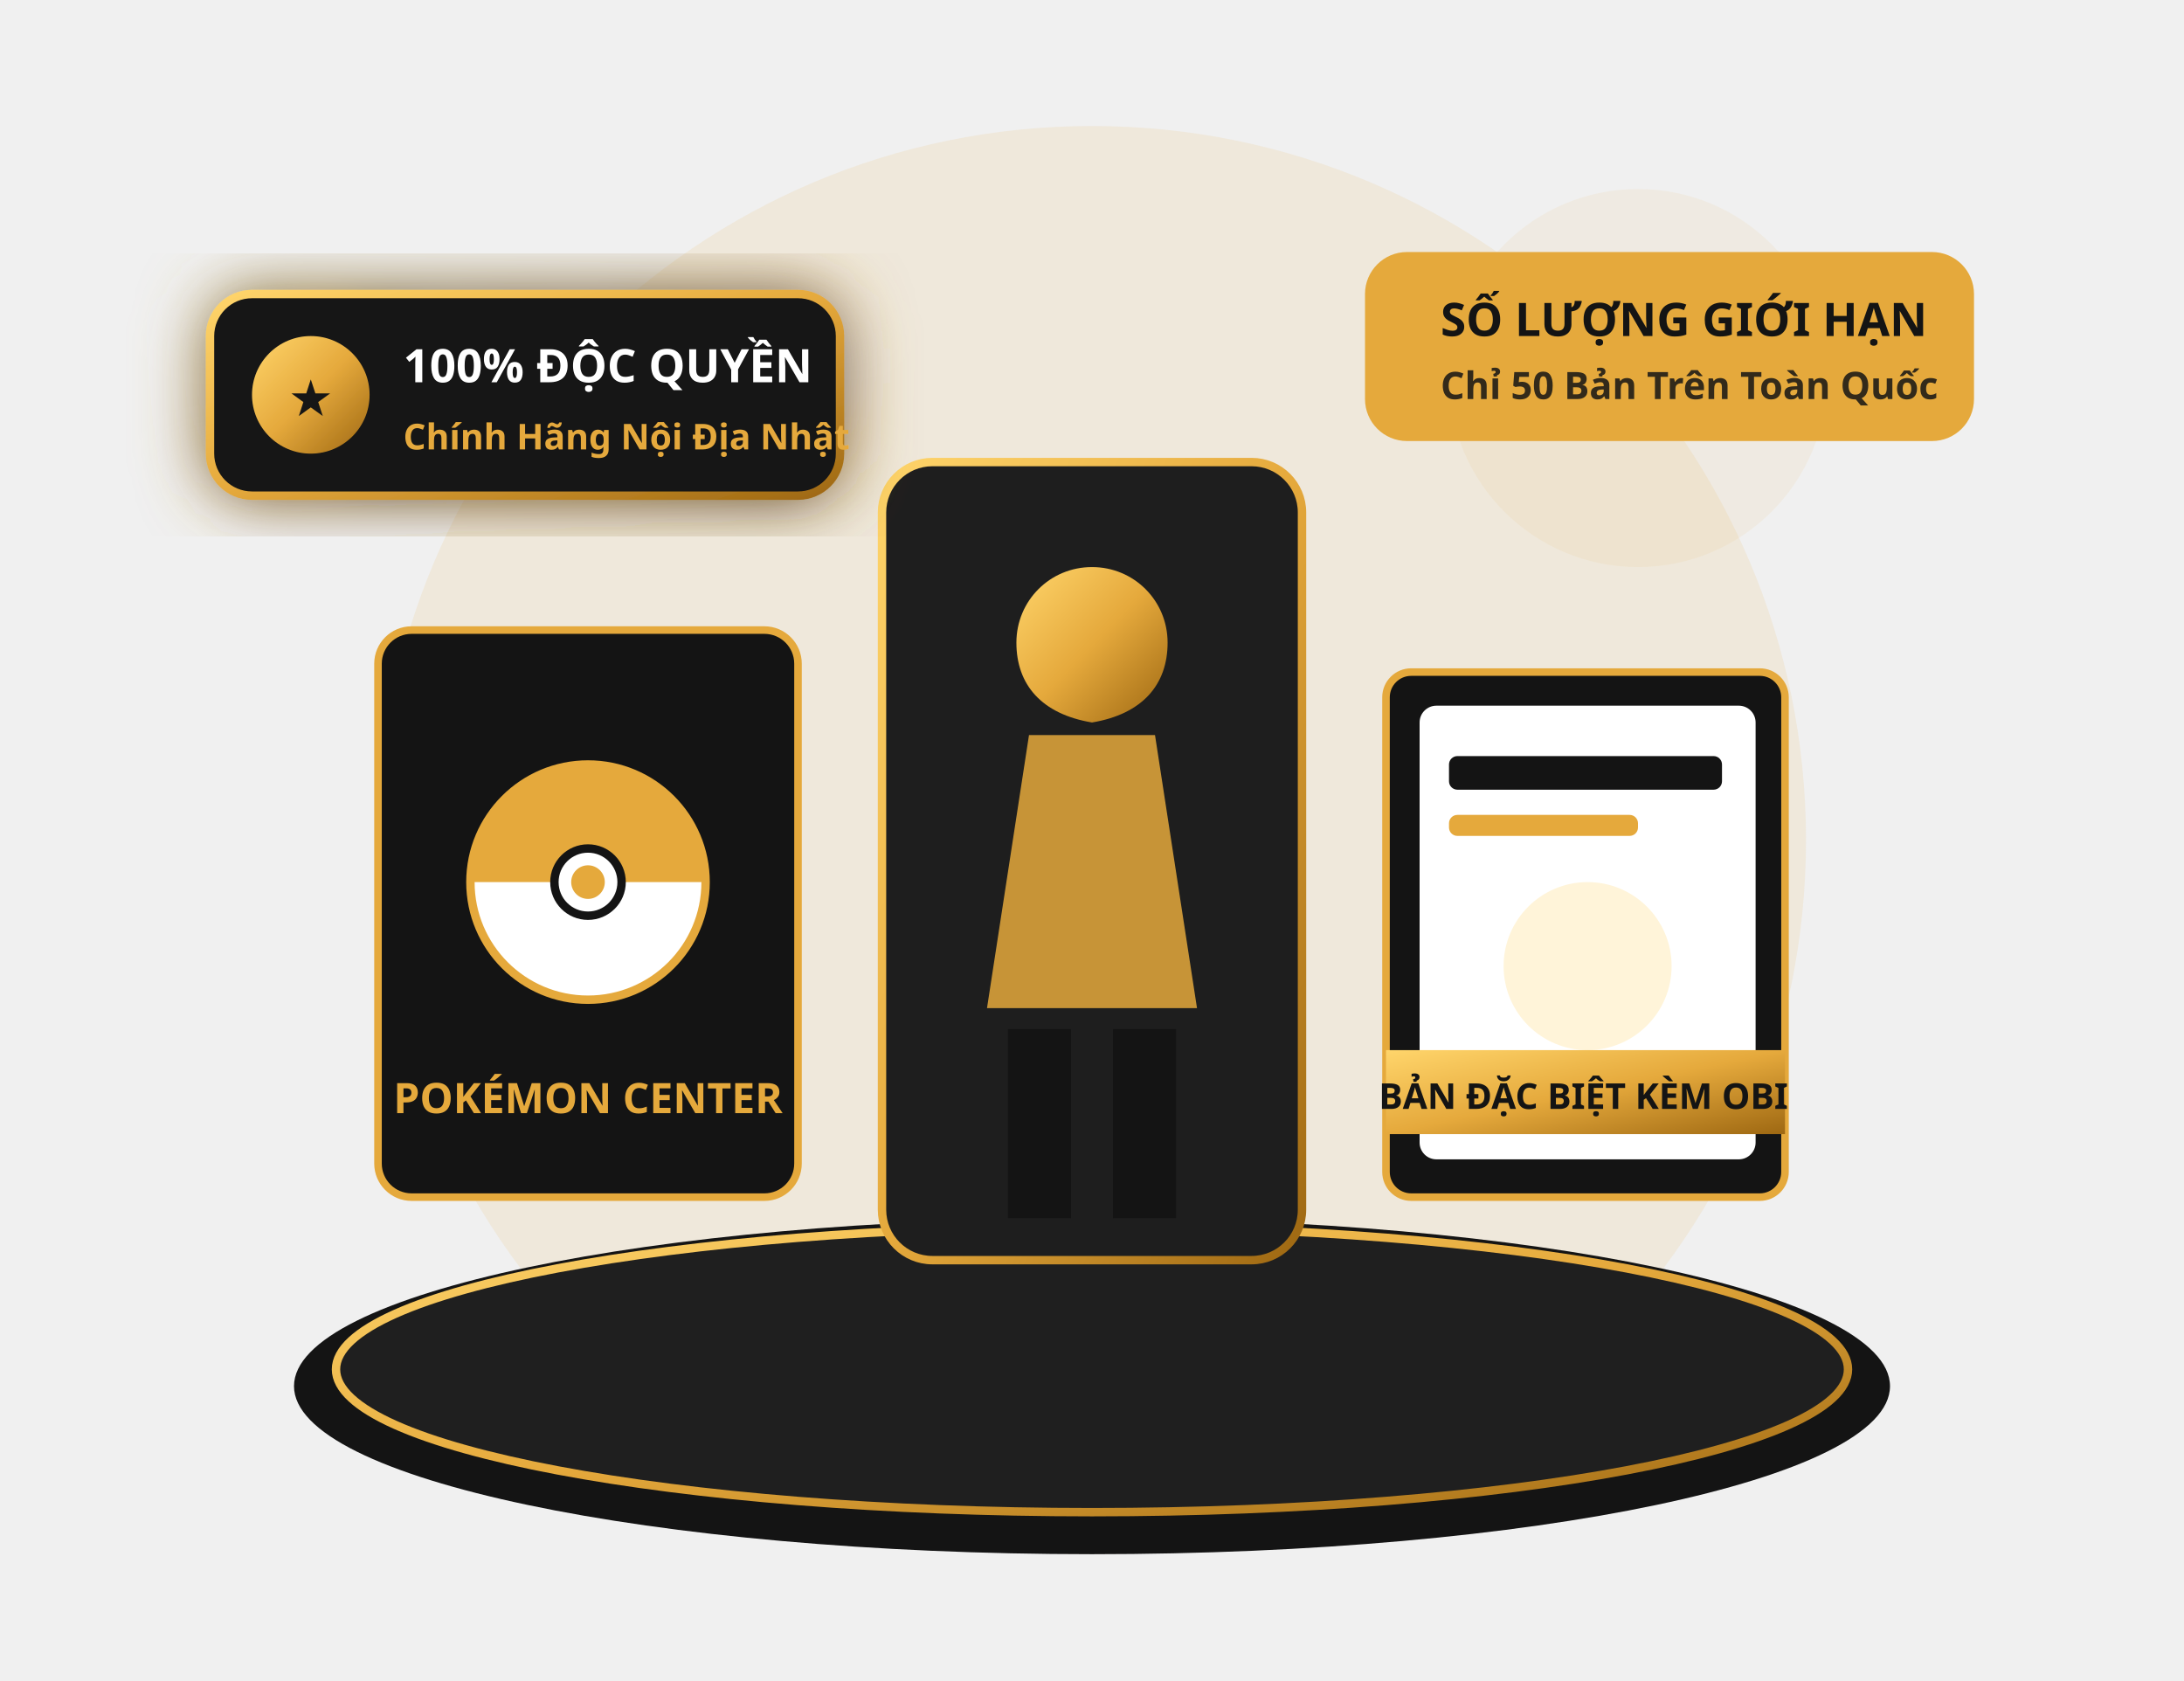
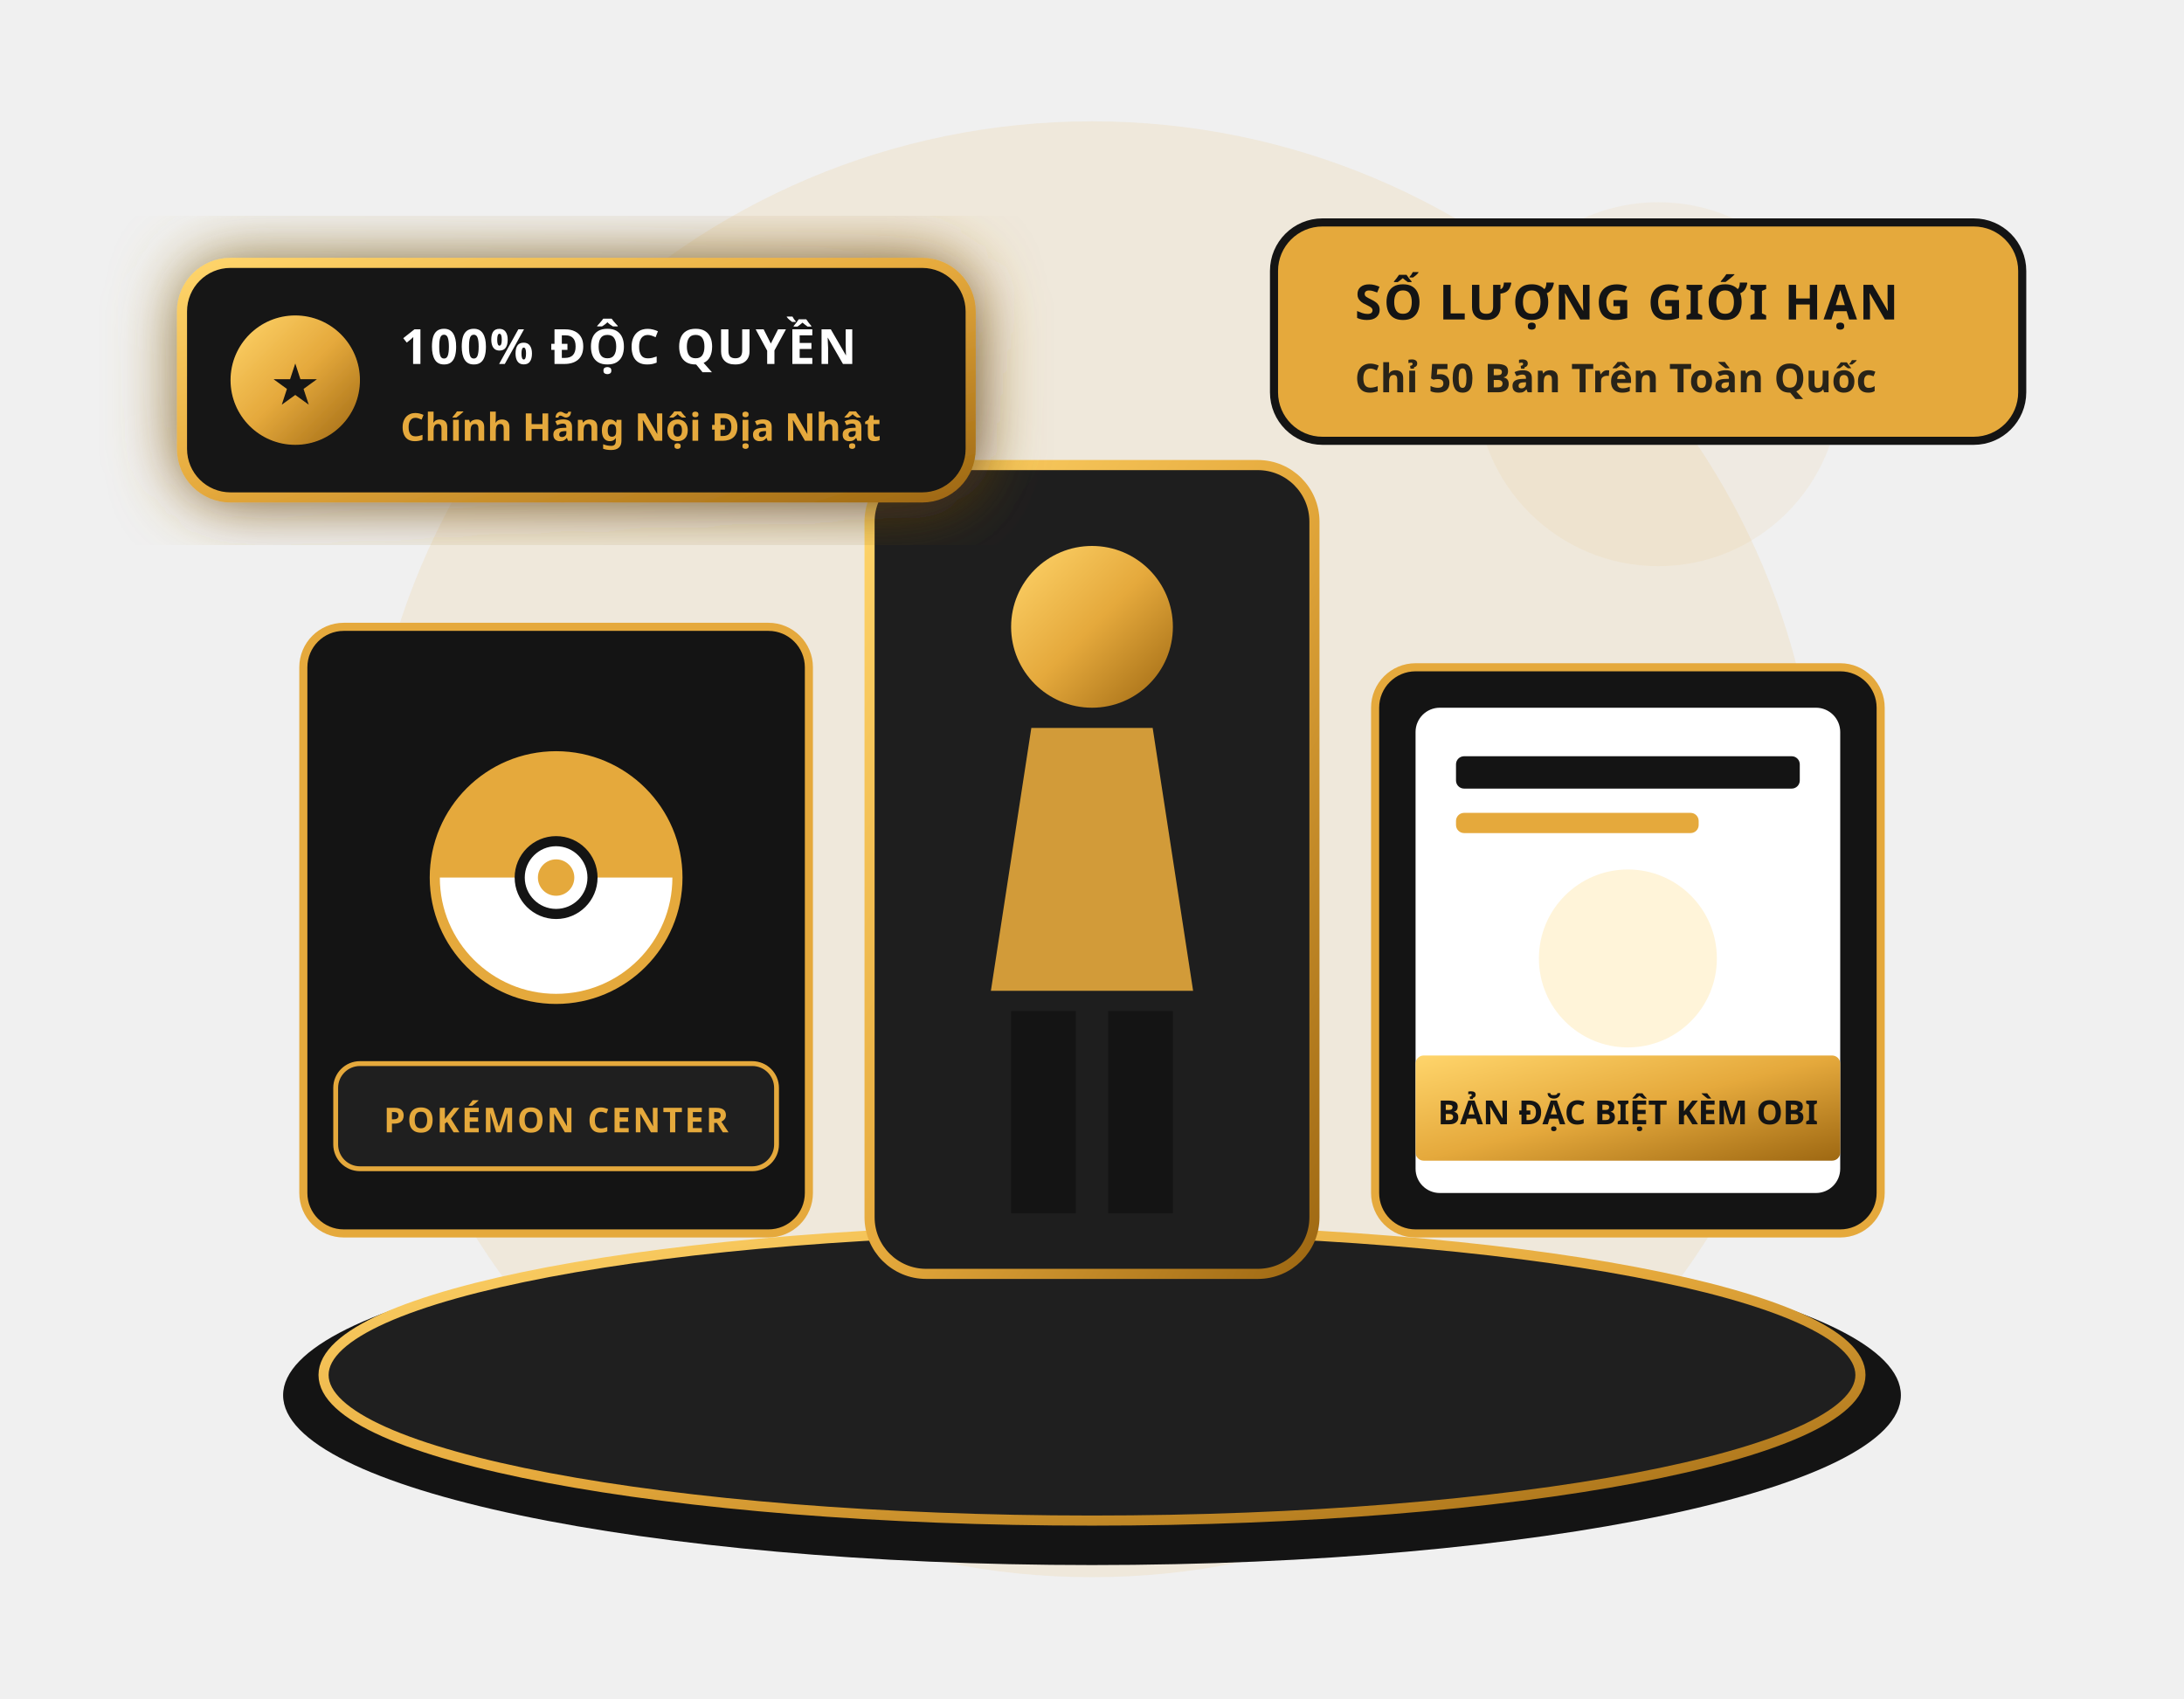
- <svg xmlns="http://www.w3.org/2000/svg" viewBox="0 0 520 400" width="100%" height="100%">
+ <svg xmlns="http://www.w3.org/2000/svg" viewBox="0 0 540 420" width="100%" height="100%">
  <defs>
    <linearGradient id="goldGrad" x1="0%" y1="0%" x2="100%" y2="100%">
      <stop offset="0%" stop-color="#FFD56B" />
      <stop offset="50%" stop-color="#E5A93C" />
      <stop offset="100%" stop-color="#9E6812" />
    </linearGradient>
    <filter id="honeyGlow" x="-20%" y="-20%" width="140%" height="140%">
      <feGaussianBlur stdDeviation="8" result="blur" />
      <feComposite in="SourceGraphic" in2="blur" operator="over" />
    </filter>
  </defs>
-   <circle cx="260" cy="200" r="170" fill="#E5A93C" opacity="0.12" />
-   <circle cx="390" cy="90" r="45" fill="#E5A93C" opacity="0.08" />
-   <ellipse cx="260" cy="330" rx="190" ry="40" fill="#141414" />
-   <ellipse cx="260" cy="326" rx="180" ry="34" fill="#1F1F1F" stroke="url(#goldGrad)" stroke-width="2" />
-   <rect x="210" y="110" width="100" height="190" rx="12" fill="#1E1E1E" stroke="url(#goldGrad)" stroke-width="2" />
-   <path d="M260 135 C270 135 278 143 278 153 C278 163 272 170 260 172 C248 170 242 163 242 153 C242 143 250 135 260 135 Z" fill="url(#goldGrad)" />
-   <path d="M245 175 L275 175 L285 240 L235 240 Z" fill="#E5A93C" opacity="0.85" />
-   <rect x="240" y="245" width="15" height="45" fill="#141414" />
-   <rect x="265" y="245" width="15" height="45" fill="#141414" />
-   <g transform="translate(90, 150)">
-     <rect x="0" y="0" width="100" height="135" rx="8" fill="#141414" stroke="#E5A93C" stroke-width="1.8" />
-     <circle cx="50" cy="60" r="28" fill="#FFFFFF" stroke="#E5A93C" stroke-width="2" />
-     <path d="M22 60 A28 28 0 0 1 78 60 Z" fill="#E5A93C" />
-     <circle cx="50" cy="60" r="8" fill="#FFFFFF" stroke="#141414" stroke-width="2" />
-     <circle cx="50" cy="60" r="4" fill="#E5A93C" />
-     <text x="50" y="115" font-family="sans-serif" font-size="10" font-weight="900" fill="#E5A93C" text-anchor="middle">POKÉMON CENTER</text>
+   <circle cx="270" cy="210" r="180" fill="#E5A93C" opacity="0.12" />
+   <circle cx="410" cy="95" r="45" fill="#E5A93C" opacity="0.08" />
+   <ellipse cx="270" cy="345" rx="200" ry="42" fill="#141414" />
+   <ellipse cx="270" cy="340" rx="190" ry="36" fill="#1F1F1F" stroke="url(#goldGrad)" stroke-width="2.5" />
+   <rect x="215" y="115" width="110" height="200" rx="14" fill="#1E1E1E" stroke="url(#goldGrad)" stroke-width="2.5" />
+   <circle cx="270" cy="155" r="20" fill="url(#goldGrad)" />
+   <path d="M255 180 L285 180 L295 245 L245 245 Z" fill="#E5A93C" opacity="0.9" />
+   <rect x="250" y="250" width="16" height="50" fill="#141414" />
+   <rect x="274" y="250" width="16" height="50" fill="#141414" />
+   <g transform="translate(75, 155)">
+     <rect x="0" y="0" width="125" height="150" rx="10" fill="#141414" stroke="#E5A93C" stroke-width="2" />
+     <circle cx="62.5" cy="62" r="30" fill="#FFFFFF" stroke="#E5A93C" stroke-width="2.5" />
+     <path d="M32.5 62 A30 30 0 0 1 92.5 62 Z" fill="#E5A93C" />
+     <circle cx="62.5" cy="62" r="9" fill="#FFFFFF" stroke="#141414" stroke-width="2.5" />
+     <circle cx="62.5" cy="62" r="4.5" fill="#E5A93C" />
+     <rect x="8" y="108" width="109" height="26" rx="6" fill="#1F1F1F" stroke="#E5A93C" stroke-width="1.2" />
+     <text x="62.5" y="125" font-family="'Plus Jakarta Sans', system-ui, sans-serif" font-size="8.5" font-weight="900" fill="#E5A93C" text-anchor="middle" letter-spacing="0.5">POKÉMON CENTER</text>
  </g>
-   <g transform="translate(330, 160)">
-     <rect x="0" y="0" width="95" height="125" rx="6" fill="#141414" stroke="#E5A93C" stroke-width="1.8" />
-     <rect x="8" y="8" width="80" height="108" fill="#FFFFFF" rx="4" />
-     <rect x="15" y="20" width="65" height="8" rx="2" fill="#141414" />
-     <rect x="15" y="34" width="45" height="5" rx="2" fill="#E5A93C" />
-     <circle cx="48" cy="70" r="20" fill="#FFF4D9" />
-     <rect x="0" y="90" width="95" height="20" fill="url(#goldGrad)" />
-     <text x="47" y="104" font-family="sans-serif" font-size="8.5" font-weight="900" fill="#141414" text-anchor="middle">BẢN ĐẶC BIỆT KÈM OBI</text>
+   <g transform="translate(340, 165)">
+     <rect x="0" y="0" width="125" height="140" rx="10" fill="#141414" stroke="#E5A93C" stroke-width="2" />
+     <rect x="10" y="10" width="105" height="120" fill="#FFFFFF" rx="6" />
+     <rect x="20" y="22" width="85" height="8" rx="2" fill="#141414" />
+     <rect x="20" y="36" width="60" height="5" rx="2" fill="#E5A93C" />
+     <circle cx="62.5" cy="72" r="22" fill="#FFF4D9" />
+     <rect x="10" y="96" width="105" height="26" fill="url(#goldGrad)" rx="2" />
+     <text x="62.5" y="113" font-family="'Plus Jakarta Sans', system-ui, sans-serif" font-size="8.2" font-weight="900" fill="#141414" text-anchor="middle">BẢN ĐẶC BIỆT KÈM OBI</text>
  </g>
-   <g transform="translate(50, 70)" filter="url(#honeyGlow)">
-     <rect x="0" y="0" width="150" height="48" rx="10" fill="#141414" stroke="url(#goldGrad)" stroke-width="2" />
-     <circle cx="24" cy="24" r="14" fill="url(#goldGrad)" />
-     <text x="24" y="29" font-family="sans-serif" font-size="12" font-weight="bold" fill="#141414" text-anchor="middle">★</text>
-     <text x="46" y="21" font-family="sans-serif" font-size="11" font-weight="900" fill="#FFFFFF">100% ĐỘC QUYỀN</text>
-     <text x="46" y="37" font-family="sans-serif" font-size="8.5" font-weight="700" fill="#E5A93C">Chính Hãng Nội Địa Nhật</text>
+   <g transform="translate(45, 65)" filter="url(#honeyGlow)">
+     <rect x="0" y="0" width="195" height="58" rx="12" fill="#141414" stroke="url(#goldGrad)" stroke-width="2.5" />
+     <circle cx="28" cy="29" r="16" fill="url(#goldGrad)" />
+     <text x="28" y="35" font-family="sans-serif" font-size="14" font-weight="bold" fill="#141414" text-anchor="middle">★</text>
+     <text x="54" y="25" font-family="'Plus Jakarta Sans', system-ui, sans-serif" font-size="12" font-weight="900" fill="#FFFFFF" letter-spacing="0.5">100% ĐỘC QUYỀN</text>
+     <text x="54" y="44" font-family="'Plus Jakarta Sans', system-ui, sans-serif" font-size="9.5" font-weight="700" fill="#E5A93C">Chính Hãng Nội Địa Nhật</text>
  </g>
-   <g transform="translate(325, 60)">
-     <rect x="0" y="0" width="145" height="45" rx="10" fill="#E5A93C" />
-     <text x="18" y="20" font-family="sans-serif" font-size="11" font-weight="900" fill="#141414">SỐ LƯỢNG GIỚI HẠN</text>
-     <text x="18" y="35" font-family="sans-serif" font-size="9" font-weight="700" fill="#141414" opacity="0.85">Chỉ 50 Bản Trên Toàn Quốc</text>
+   <g transform="translate(315, 55)">
+     <rect x="0" y="0" width="185" height="54" rx="12" fill="#E5A93C" stroke="#141414" stroke-width="2" />
+     <text x="20" y="24" font-family="'Plus Jakarta Sans', system-ui, sans-serif" font-size="12" font-weight="900" fill="#141414" letter-spacing="0.5">SỐ LƯỢNG GIỚI HẠN</text>
+     <text x="20" y="42" font-family="'Plus Jakarta Sans', system-ui, sans-serif" font-size="9.8" font-weight="700" fill="#141414" opacity="0.9">Chỉ 50 Bản Trên Toàn Quốc</text>
  </g>
</svg>
